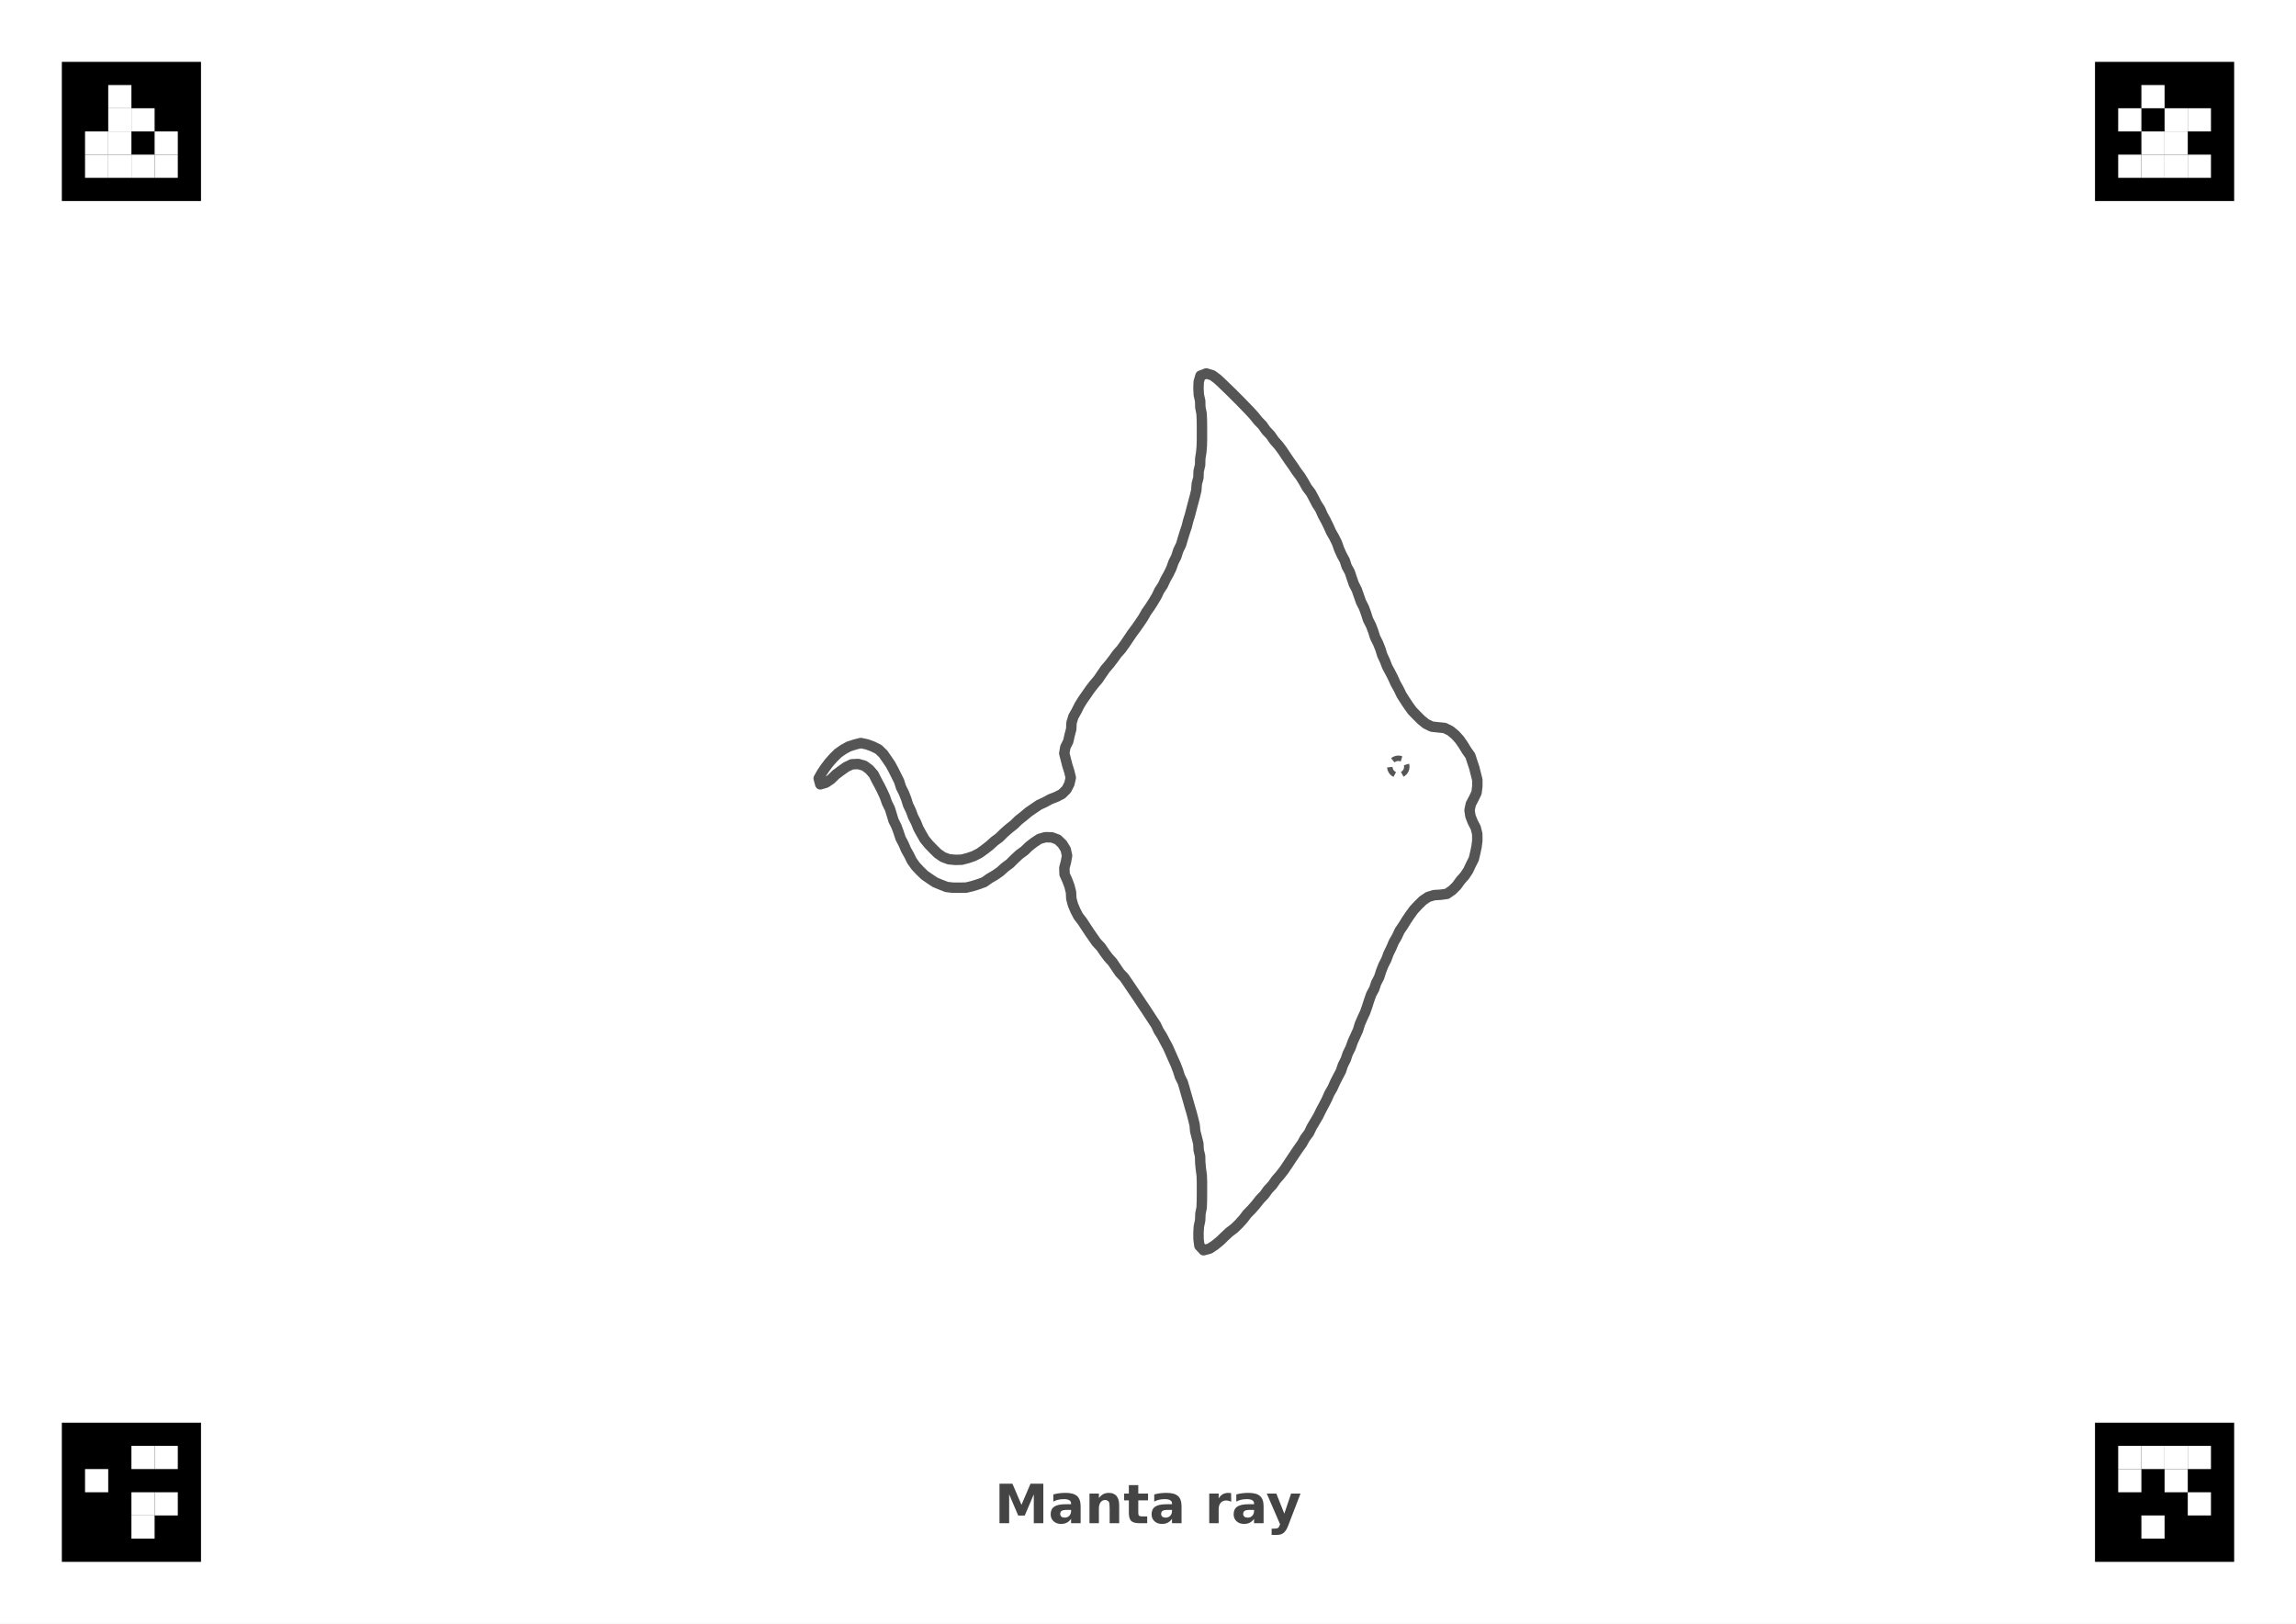
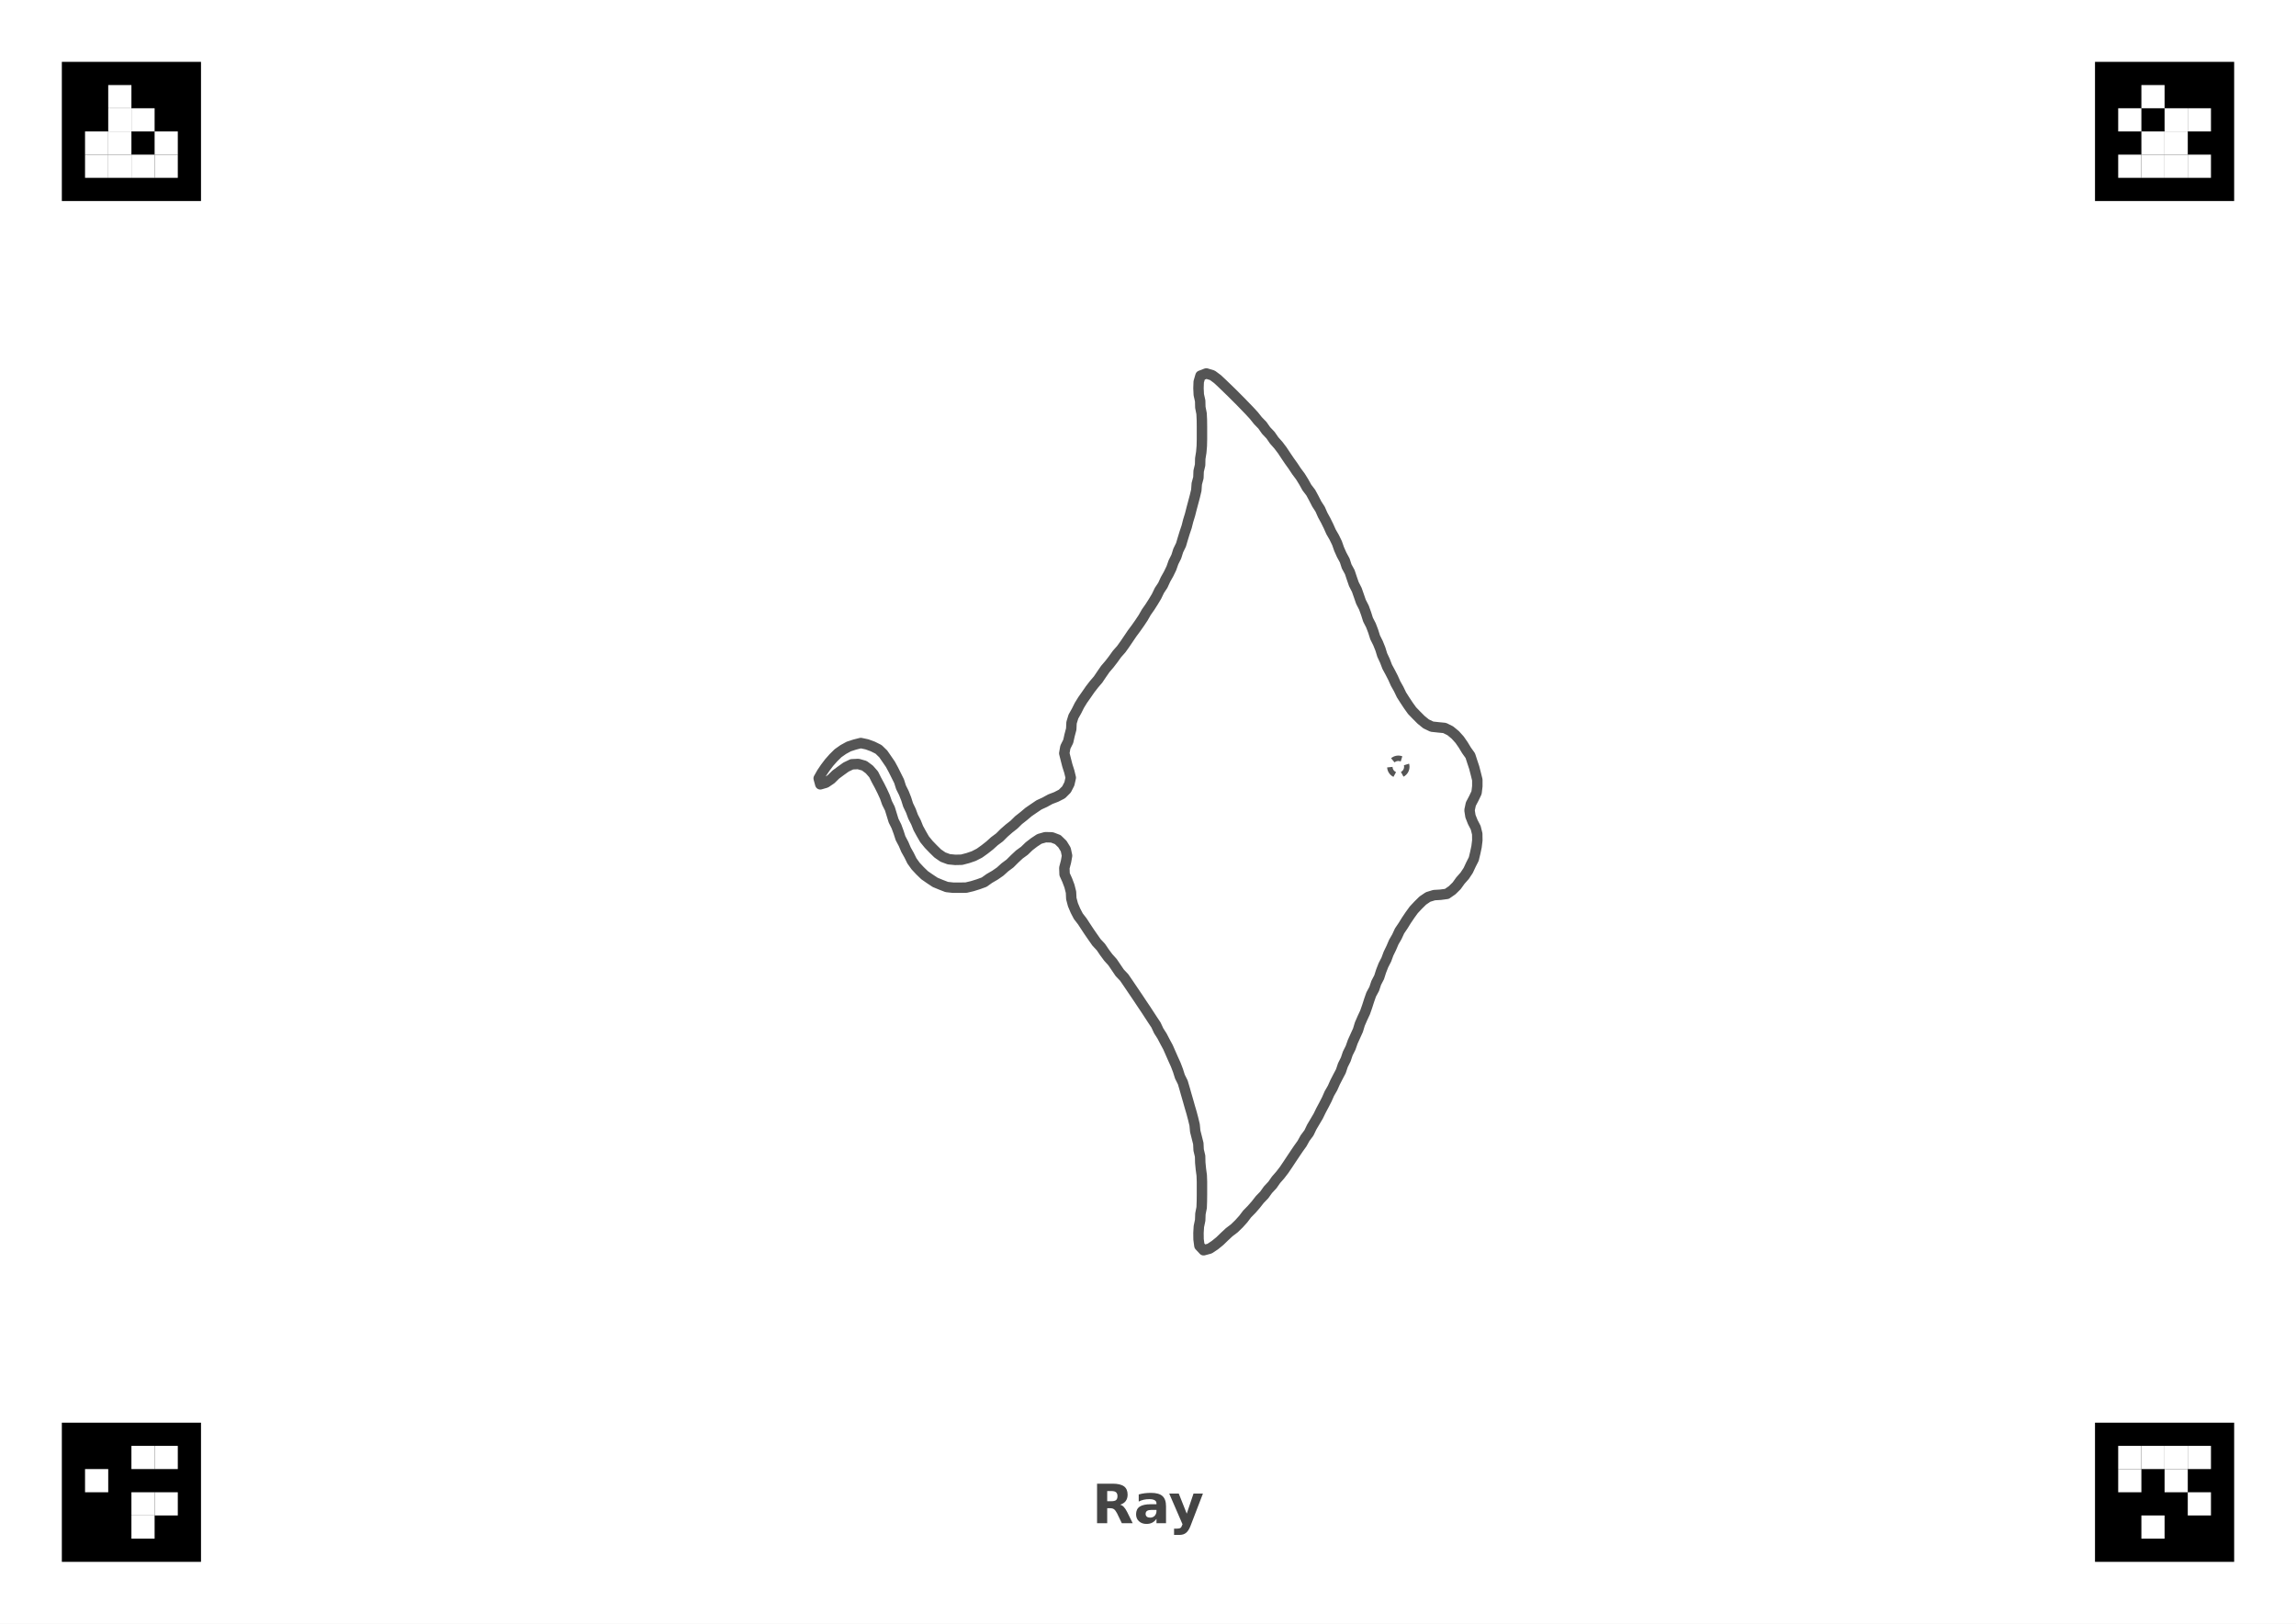
<svg xmlns="http://www.w3.org/2000/svg" width="297mm" height="210mm" viewBox="0 0 297 210">
  <rect width="297" height="210" fill="#fff" />
  <rect x="8" y="8" width="18" height="18" fill="#000" />
  <rect x="14.00" y="11.00" width="3" height="3" fill="#fff" />
  <rect x="14.00" y="14.00" width="3" height="3" fill="#fff" />
  <rect x="17.00" y="14.00" width="3" height="3" fill="#fff" />
  <rect x="11.00" y="17.00" width="3" height="3" fill="#fff" />
  <rect x="14.00" y="17.00" width="3" height="3" fill="#fff" />
  <rect x="20.00" y="17.00" width="3" height="3" fill="#fff" />
  <rect x="11.00" y="20.00" width="3" height="3" fill="#fff" />
  <rect x="14.00" y="20.00" width="3" height="3" fill="#fff" />
  <rect x="17.00" y="20.00" width="3" height="3" fill="#fff" />
  <rect x="20.00" y="20.00" width="3" height="3" fill="#fff" />
  <rect x="271" y="8" width="18" height="18" fill="#000" />
  <rect x="277.00" y="11.00" width="3" height="3" fill="#fff" />
  <rect x="274.00" y="14.00" width="3" height="3" fill="#fff" />
  <rect x="280.00" y="14.00" width="3" height="3" fill="#fff" />
  <rect x="283.00" y="14.00" width="3" height="3" fill="#fff" />
  <rect x="277.00" y="17.00" width="3" height="3" fill="#fff" />
  <rect x="280.00" y="17.00" width="3" height="3" fill="#fff" />
  <rect x="274.00" y="20.00" width="3" height="3" fill="#fff" />
  <rect x="277.00" y="20.00" width="3" height="3" fill="#fff" />
  <rect x="280.00" y="20.00" width="3" height="3" fill="#fff" />
  <rect x="283.00" y="20.00" width="3" height="3" fill="#fff" />
  <rect x="8" y="184" width="18" height="18" fill="#000" />
  <rect x="17.00" y="187.00" width="3" height="3" fill="#fff" />
  <rect x="20.00" y="187.00" width="3" height="3" fill="#fff" />
  <rect x="11.00" y="190.00" width="3" height="3" fill="#fff" />
  <rect x="17.00" y="193.00" width="3" height="3" fill="#fff" />
  <rect x="20.00" y="193.00" width="3" height="3" fill="#fff" />
  <rect x="17.00" y="196.00" width="3" height="3" fill="#fff" />
  <rect x="271" y="184" width="18" height="18" fill="#000" />
  <rect x="274.00" y="187.00" width="3" height="3" fill="#fff" />
  <rect x="277.00" y="187.00" width="3" height="3" fill="#fff" />
  <rect x="280.00" y="187.00" width="3" height="3" fill="#fff" />
  <rect x="283.00" y="187.00" width="3" height="3" fill="#fff" />
  <rect x="274.00" y="190.00" width="3" height="3" fill="#fff" />
  <rect x="280.00" y="190.00" width="3" height="3" fill="#fff" />
  <rect x="283.00" y="193.00" width="3" height="3" fill="#fff" />
  <rect x="277.00" y="196.00" width="3" height="3" fill="#fff" />
  <path d="M191.00 109.51 L190.83 110.31 L190.64 111.10 L190.27 111.83 L189.92 112.58 L189.46 113.27 L188.91 113.89 L188.43 114.56 L187.84 115.14 L187.16 115.61 L186.34 115.72 L185.51 115.77 L184.73 116.01 L184.05 116.47 L183.45 117.06 L182.88 117.67 L182.40 118.33 L181.94 119.01 L181.50 119.72 L181.04 120.40 L180.70 121.14 L180.29 121.85 L179.97 122.60 L179.61 123.34 L179.33 124.10 L178.95 124.84 L178.65 125.61 L178.40 126.39 L178.02 127.12 L177.76 127.90 L177.37 128.62 L177.10 129.39 L176.85 130.17 L176.58 130.94 L176.23 131.69 L175.90 132.45 L175.66 133.24 L175.32 133.99 L174.98 134.74 L174.71 135.51 L174.34 136.25 L174.08 137.02 L173.71 137.76 L173.45 138.54 L173.07 139.26 L172.70 139.98 L172.37 140.72 L171.96 141.43 L171.63 142.18 L171.26 142.90 L170.88 143.61 L170.52 144.35 L170.10 145.06 L169.68 145.77 L169.32 146.52 L168.82 147.19 L168.42 147.91 L167.94 148.58 L167.48 149.26 L167.02 149.95 L166.57 150.63 L166.11 151.31 L165.61 151.96 L165.06 152.59 L164.59 153.26 L164.02 153.87 L163.54 154.54 L162.96 155.14 L162.45 155.79 L161.90 156.42 L161.32 157.01 L160.82 157.67 L160.26 158.29 L159.66 158.87 L159.00 159.37 L158.39 159.94 L157.79 160.52 L157.15 161.04 L156.47 161.49 L155.69 161.70 L155.15 161.12 L155.04 160.29 L155.03 159.46 L155.08 158.63 L155.25 157.82 L155.28 156.99 L155.44 156.18 L155.47 155.35 L155.48 154.51 L155.48 153.68 L155.48 152.84 L155.45 152.01 L155.34 151.19 L155.26 150.36 L155.24 149.53 L155.05 148.73 L155.01 147.90 L154.81 147.10 L154.61 146.31 L154.53 145.48 L154.34 144.69 L154.13 143.90 L153.90 143.12 L153.68 142.34 L153.45 141.55 L153.23 140.77 L153.00 139.99 L152.63 139.25 L152.38 138.46 L152.09 137.70 L151.75 136.95 L151.42 136.20 L151.09 135.45 L150.70 134.73 L150.32 134.00 L149.88 133.31 L149.53 132.56 L149.07 131.87 L148.62 131.18 L148.17 130.49 L147.71 129.81 L147.26 129.13 L146.80 128.45 L146.34 127.77 L145.88 127.09 L145.42 126.42 L144.84 125.81 L144.38 125.13 L143.92 124.45 L143.36 123.83 L142.87 123.17 L142.41 122.49 L141.84 121.88 L141.37 121.21 L140.90 120.53 L140.45 119.85 L140.00 119.16 L139.49 118.50 L139.11 117.77 L138.79 117.01 L138.58 116.22 L138.54 115.39 L138.34 114.60 L138.05 113.83 L137.71 113.08 L137.68 112.25 L137.89 111.45 L138.03 110.67 L137.86 109.87 L137.43 109.17 L136.83 108.59 L136.07 108.30 L135.23 108.28 L134.45 108.50 L133.77 108.95 L133.12 109.45 L132.52 110.03 L131.85 110.52 L131.24 111.09 L130.65 111.68 L129.99 112.17 L129.37 112.73 L128.69 113.20 L127.98 113.61 L127.31 114.09 L126.54 114.37 L125.77 114.61 L124.97 114.80 L124.13 114.81 L123.30 114.81 L122.47 114.72 L121.72 114.43 L120.97 114.12 L120.29 113.67 L119.61 113.20 L119.01 112.62 L118.44 112.01 L117.96 111.34 L117.60 110.61 L117.20 109.90 L116.88 109.15 L116.49 108.41 L116.24 107.64 L115.96 106.88 L115.59 106.14 L115.35 105.36 L115.11 104.58 L114.74 103.84 L114.47 103.07 L114.13 102.33 L113.77 101.61 L113.38 100.89 L113.01 100.15 L112.46 99.52 L111.80 99.03 L111.02 98.81 L110.19 98.85 L109.44 99.21 L108.77 99.69 L108.11 100.18 L107.51 100.77 L106.83 101.23 L106.11 101.44 L105.90 100.67 L106.30 99.96 L106.76 99.28 L107.26 98.62 L107.81 98.00 L108.41 97.41 L109.08 96.94 L109.79 96.55 L110.56 96.30 L111.35 96.10 L112.15 96.27 L112.91 96.55 L113.65 96.92 L114.25 97.50 L114.72 98.18 L115.18 98.85 L115.57 99.57 L115.93 100.29 L116.30 101.03 L116.55 101.82 L116.92 102.56 L117.22 103.32 L117.47 104.11 L117.83 104.86 L118.11 105.62 L118.49 106.36 L118.79 107.11 L119.19 107.84 L119.60 108.55 L120.13 109.20 L120.71 109.80 L121.30 110.38 L121.98 110.85 L122.74 111.13 L123.57 111.21 L124.40 111.19 L125.20 110.98 L125.96 110.72 L126.70 110.34 L127.37 109.86 L128.02 109.35 L128.64 108.79 L129.30 108.30 L129.89 107.71 L130.52 107.16 L131.17 106.65 L131.76 106.07 L132.41 105.56 L133.05 105.02 L133.72 104.56 L134.40 104.10 L135.14 103.76 L135.87 103.36 L136.63 103.07 L137.37 102.69 L137.96 102.10 L138.33 101.38 L138.51 100.58 L138.32 99.79 L138.07 99.01 L137.87 98.23 L137.67 97.43 L137.81 96.63 L138.18 95.89 L138.36 95.09 L138.57 94.30 L138.61 93.47 L138.85 92.68 L139.25 91.97 L139.62 91.23 L140.05 90.53 L140.53 89.85 L141.00 89.17 L141.50 88.52 L142.04 87.89 L142.50 87.21 L142.97 86.53 L143.51 85.90 L144.01 85.25 L144.49 84.58 L145.04 83.96 L145.52 83.29 L145.98 82.61 L146.44 81.93 L146.93 81.27 L147.41 80.59 L147.87 79.90 L148.28 79.18 L148.75 78.51 L149.19 77.82 L149.61 77.12 L149.97 76.37 L150.42 75.69 L150.76 74.95 L151.16 74.24 L151.52 73.50 L151.79 72.73 L152.16 71.99 L152.41 71.20 L152.77 70.46 L153.00 69.68 L153.24 68.90 L153.50 68.13 L153.70 67.34 L153.94 66.56 L154.14 65.77 L154.35 64.99 L154.56 64.20 L154.75 63.40 L154.81 62.57 L155.02 61.78 L155.05 60.94 L155.24 60.14 L155.26 59.31 L155.39 58.50 L155.46 57.67 L155.48 56.83 L155.48 56.00 L155.48 55.16 L155.47 54.33 L155.43 53.49 L155.27 52.68 L155.25 51.85 L155.07 51.05 L155.03 50.21 L155.06 49.38 L155.29 48.59 L156.04 48.30 L156.83 48.54 L157.49 49.03 L158.10 49.60 L158.70 50.18 L159.30 50.76 L159.89 51.35 L160.48 51.94 L161.06 52.54 L161.64 53.14 L162.20 53.75 L162.72 54.40 L163.30 55.00 L163.78 55.68 L164.35 56.28 L164.82 56.96 L165.37 57.58 L165.87 58.24 L166.32 58.92 L166.78 59.60 L167.26 60.27 L167.71 60.95 L168.21 61.62 L168.65 62.33 L169.05 63.05 L169.56 63.72 L169.95 64.44 L170.33 65.18 L170.77 65.86 L171.10 66.61 L171.49 67.32 L171.85 68.05 L172.18 68.79 L172.59 69.50 L172.95 70.24 L173.22 71.01 L173.55 71.75 L173.95 72.49 L174.20 73.26 L174.60 73.99 L174.86 74.77 L175.13 75.55 L175.51 76.29 L175.78 77.06 L176.05 77.84 L176.43 78.58 L176.71 79.35 L176.96 80.14 L177.34 80.88 L177.63 81.64 L177.88 82.43 L178.25 83.17 L178.56 83.94 L178.80 84.72 L179.15 85.47 L179.44 86.23 L179.83 86.95 L180.20 87.67 L180.53 88.41 L180.93 89.12 L181.29 89.87 L181.73 90.56 L182.18 91.24 L182.66 91.91 L183.24 92.51 L183.83 93.10 L184.47 93.62 L185.22 93.98 L186.05 94.07 L186.87 94.15 L187.61 94.52 L188.25 95.05 L188.81 95.67 L189.28 96.35 L189.71 97.06 L190.19 97.73 L190.44 98.50 L190.70 99.28 L190.90 100.06 L191.10 100.86 L191.10 101.69 L191.00 102.52 L190.65 103.25 L190.26 103.99 L190.09 104.79 L190.21 105.56 L190.51 106.32 L190.89 107.05 L191.09 107.85 L191.10 108.69 Z" fill="#fff" stroke="#555" stroke-width="1.35" stroke-linejoin="round" stroke-linecap="round" />
  <circle cx="180.88" cy="99.17" r="1.1" fill="none" stroke="#555" stroke-width="0.7" stroke-dasharray="1.2 1" />
-   <text x="148.5" y="197" text-anchor="middle" font-family="DejaVu Sans, Segoe UI, sans-serif" font-size="7" font-weight="600" fill="#444">Manta ray</text>
+   <text x="148.5" y="197" text-anchor="middle" font-family="DejaVu Sans, Segoe UI, sans-serif" font-size="7" font-weight="600" fill="#444">Ray</text>
</svg>
